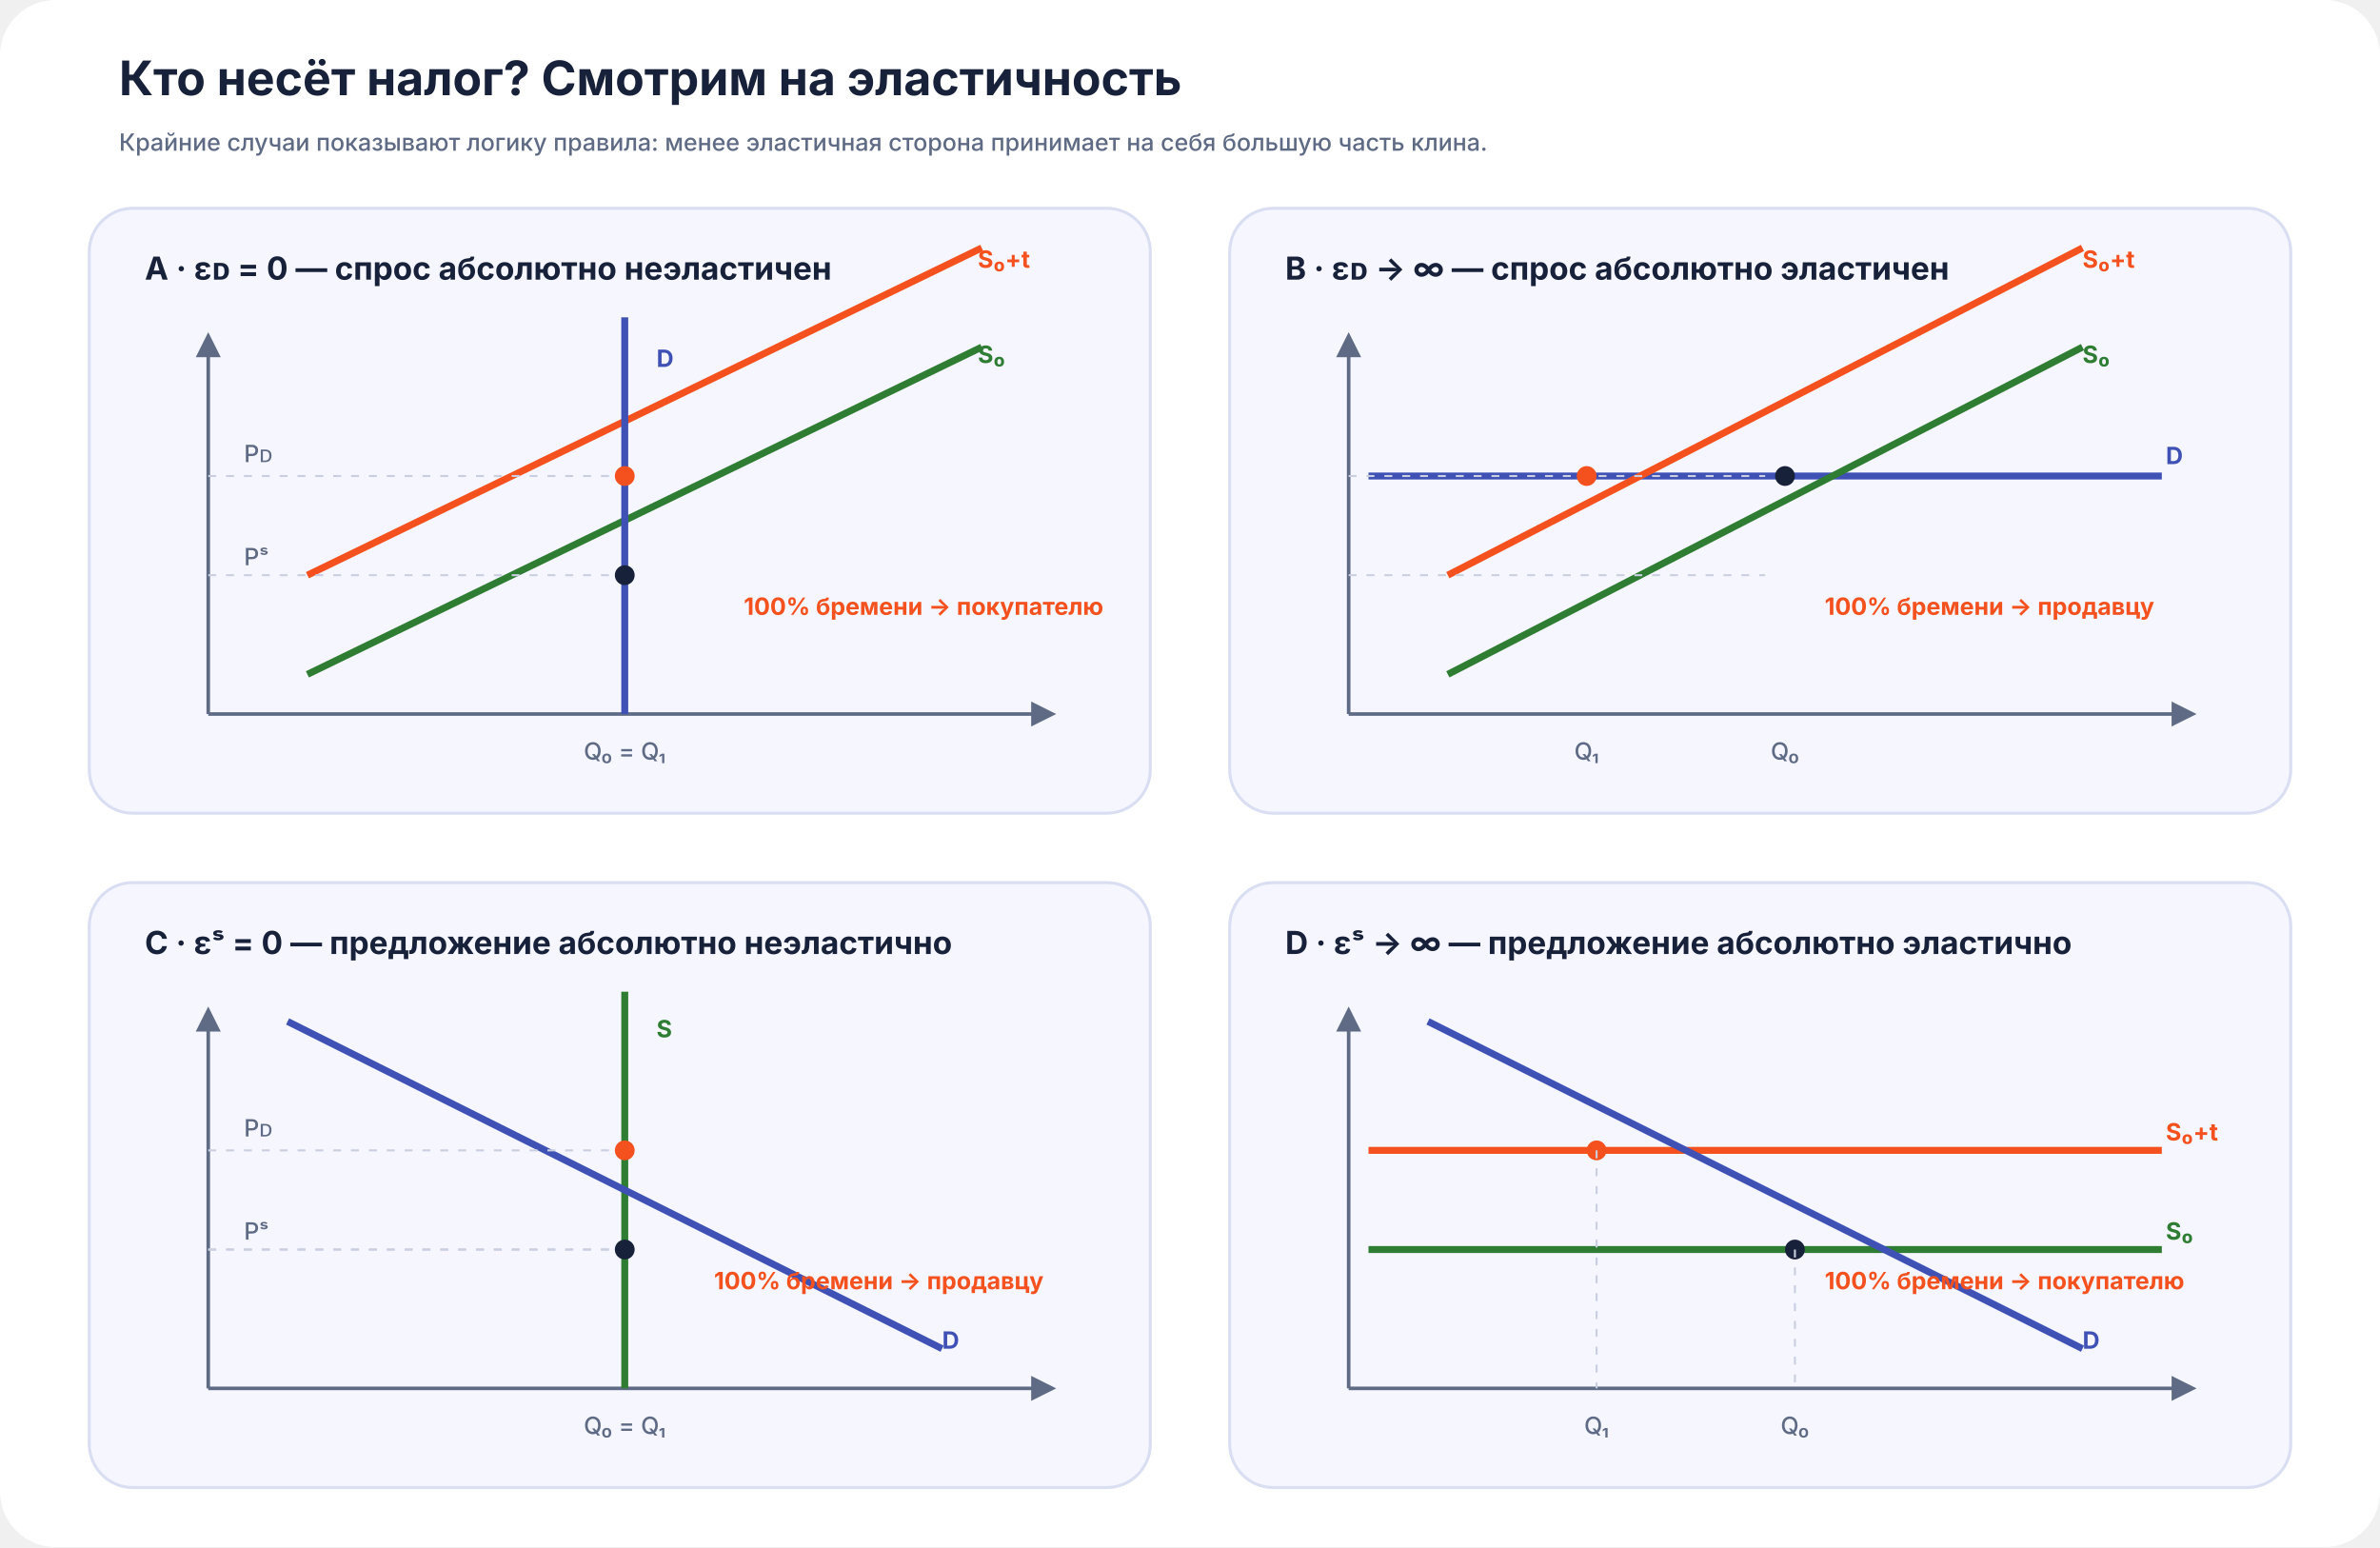
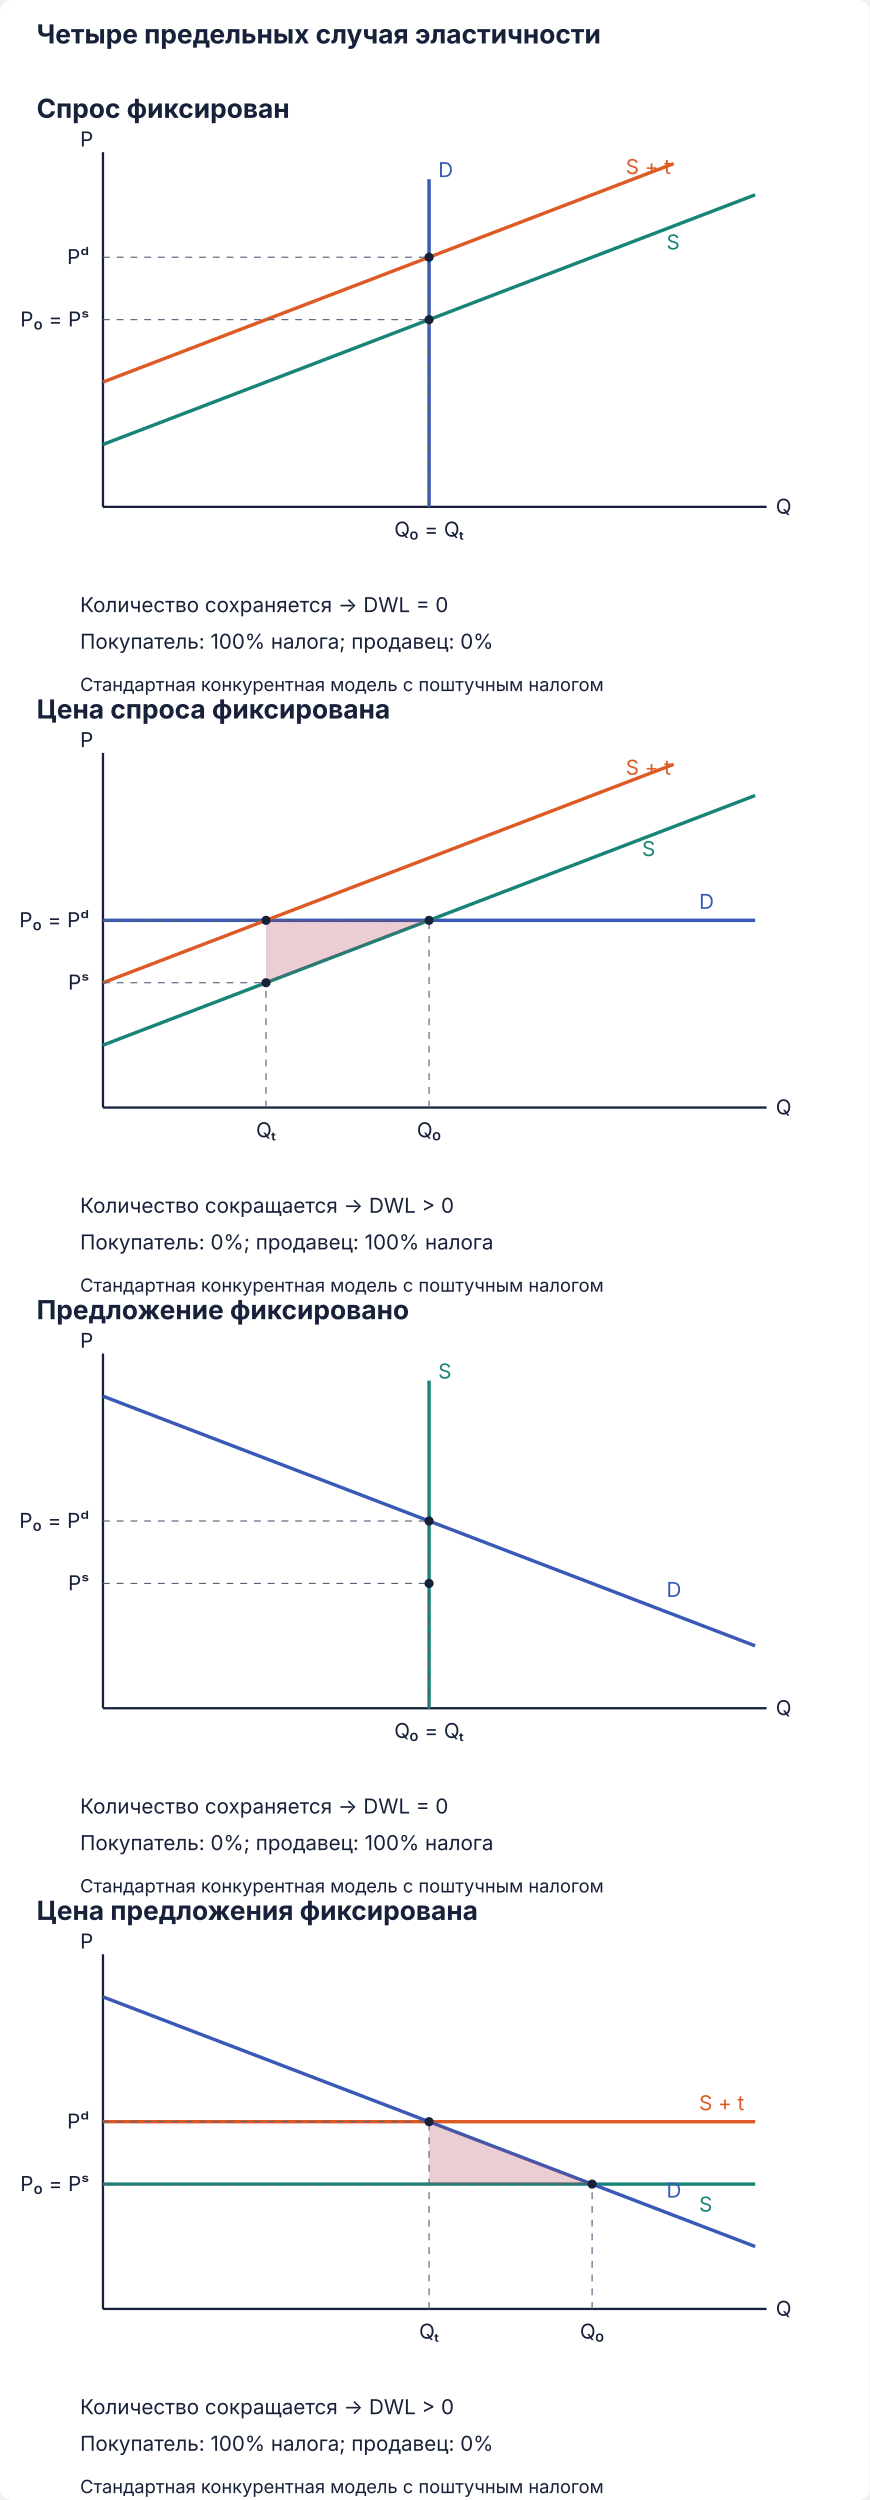
- <svg xmlns="http://www.w3.org/2000/svg" viewBox="0 0 1200 780" role="img" aria-labelledby="title desc">
-   <defs>
-     <marker id="a" viewBox="0 0 10 10" refX="8" refY="5" markerWidth="7" markerHeight="7" orient="auto">
-       <path d="M0 0L10 5L0 10Z" fill="#5f6b85" />
-     </marker>
-     <style>
-       .bg{fill:#fff}.card{fill:#f5f6ff;stroke:#d9def2;stroke-width:1.5}
-       .title{font:700 24px Inter,Arial,sans-serif;fill:#18213a}
-       .sub{font:700 16px Inter,Arial,sans-serif;fill:#18213a}
-       .small{font:500 12px Inter,Arial,sans-serif;fill:#5f6b85}
-       .axis{stroke:#5f6b85;stroke-width:1.8}.grid{stroke:#c9cee0;stroke-width:1;stroke-dasharray:4 5}
-       .d{stroke:#3f51b5;stroke-width:3.5;fill:none}.s{stroke:#2e7d32;stroke-width:3.5;fill:none}.st{stroke:#f4511e;stroke-width:3.5;fill:none}
-       .burden{fill:#f4511e;opacity:.18}.dot{fill:#18213a}.badge{font:700 12px Inter,Arial,sans-serif}
-     </style>
-   </defs>
-   <rect class="bg" width="1200" height="780" rx="28" />
-   <text x="60" y="48" class="title">Кто несёт налог? Смотрим на эластичность</text>
-   <text x="60" y="76" class="small">Крайние случаи показывают логику правила: менее эластичная сторона принимает на себя большую часть клина.</text>
-   <g transform="translate(45,105)">
-     <rect class="card" width="535" height="305" rx="22" />
-     <text x="28" y="36" class="sub">A · εᴅ = 0 — спрос абсолютно неэластичен</text>
-     <line x1="60" y1="255" x2="60" y2="65" class="axis" marker-end="url(#a)" />
-     <line x1="60" y1="255" x2="485" y2="255" class="axis" marker-end="url(#a)" />
-     <path d="M110 235 L450 70" class="s" />
-     <path d="M110 185 L450 20" class="st" />
-     <path d="M270 55 L270 255" class="d" />
-     <line x1="60" y1="135" x2="270" y2="135" class="grid" />
-     <line x1="60" y1="185" x2="270" y2="185" class="grid" />
-     <line x1="60" y1="135" x2="60" y2="185" class="burden" />
-     <circle cx="270" cy="185" r="5" class="dot" />
-     <circle cx="270" cy="135" r="5" fill="#f4511e" />
-     <text x="286" y="80" class="badge" fill="#3f51b5">D</text>
-     <text x="448" y="78" class="badge" fill="#2e7d32">S₀</text>
-     <text x="448" y="30" class="badge" fill="#f4511e">S₀+t</text>
-     <text x="78" y="128" class="small">Pᴅ</text>
-     <text x="78" y="180" class="small">Pˢ</text>
-     <text x="270" y="278" class="small" text-anchor="middle">Q₀ = Q₁</text>
-     <text x="330" y="205" class="badge" fill="#f4511e">100% бремени → покупателю</text>
+ <svg xmlns="http://www.w3.org/2000/svg" viewBox="0 0 760 2185" role="img" aria-labelledby="title desc">
+   <style>text{font-family:system-ui,-apple-system,Segoe UI,sans-serif;fill:#18213a;font-size:18px} .small{font-size:16px;fill:#54627a} .heading{font-size:23px;font-weight:650}</style>
+   <rect width="760" height="2185" rx="10" fill="#fff" />
+   <text x="32.00" y="38.00" text-anchor="start" class="heading" style="fill:#18213a">Четыре предельных случая эластичности</text>
+   <g transform="translate(0,65)">
+     <text x="32.00" y="38.00" text-anchor="start" class="heading" style="fill:#18213a">Спрос фиксирован</text>
+     <path d="M90.000,378.000 L670.000,378.000" fill="none" stroke="#18213a" stroke-width="2" />
+     <path d="M90.000,378.000 L90.000,68.000" fill="none" stroke="#18213a" stroke-width="2" />
+     <text x="678.00" y="384.00" text-anchor="start" class="" style="fill:#18213a">Q</text>
+     <text x="70.00" y="63.00" text-anchor="start" class="" style="fill:#18213a">P</text>
+     <polyline points="375.000,378.000 375.000,91.636" fill="none" fill-opacity="1" stroke="#3859b5" stroke-width="3" stroke-linejoin="round" />
+     <polyline points="90.000,323.455 93.562,322.091 97.125,320.727 100.688,319.364 104.250,318.000 107.812,316.636 111.375,315.273 114.938,313.909 118.500,312.545 122.062,311.182 125.625,309.818 129.188,308.455 132.750,307.091 136.312,305.727 139.875,304.364 143.438,303.000 147.000,301.636 150.562,300.273 154.125,298.909 157.688,297.545 161.250,296.182 164.812,294.818 168.375,293.455 171.938,292.091 175.500,290.727 179.062,289.364 182.625,288.000 186.188,286.636 189.750,285.273 193.312,283.909 196.875,282.545 200.438,281.182 204.000,279.818 207.562,278.455 211.125,277.091 214.688,275.727 218.250,274.364 221.812,273.000 225.375,271.636 228.938,270.273 232.500,268.909 236.062,267.545 239.625,266.182 243.188,264.818 246.750,263.455 250.312,262.091 253.875,260.727 257.438,259.364 261.000,258.000 264.562,256.636 268.125,255.273 271.688,253.909 275.250,252.545 278.812,251.182 282.375,249.818 285.938,248.455 289.500,247.091 293.062,245.727 296.625,244.364 300.188,243.000 303.750,241.636 307.312,240.273 310.875,238.909 314.438,237.545 318.000,236.182 321.562,234.818 325.125,233.455 328.688,232.091 332.250,230.727 335.812,229.364 339.375,228.000 342.938,226.636 346.500,225.273 350.062,223.909 353.625,222.545 357.188,221.182 360.750,219.818 364.312,218.455 367.875,217.091 371.438,215.727 375.000,214.364 378.562,213.000 382.125,211.636 385.688,210.273 389.250,208.909 392.812,207.545 396.375,206.182 399.938,204.818 403.500,203.455 407.062,202.091 410.625,200.727 414.188,199.364 417.750,198.000 421.312,196.636 424.875,195.273 428.438,193.909 432.000,192.545 435.562,191.182 439.125,189.818 442.688,188.455 446.250,187.091 449.812,185.727 453.375,184.364 456.938,183.000 460.500,181.636 464.062,180.273 467.625,178.909 471.188,177.545 474.750,176.182 478.312,174.818 481.875,173.455 485.438,172.091 489.000,170.727 492.562,169.364 496.125,168.000 499.688,166.636 503.250,165.273 506.812,163.909 510.375,162.545 513.938,161.182 517.500,159.818 521.062,158.455 524.625,157.091 528.188,155.727 531.750,154.364 535.312,153.000 538.875,151.636 542.438,150.273 546.000,148.909 549.562,147.545 553.125,146.182 556.688,144.818 560.250,143.455 563.812,142.091 567.375,140.727 570.938,139.364 574.500,138.000 578.062,136.636 581.625,135.273 585.188,133.909 588.750,132.545 592.312,131.182 595.875,129.818 599.438,128.455 603.000,127.091 606.562,125.727 610.125,124.364 613.688,123.000 617.250,121.636 620.812,120.273 624.375,118.909 627.938,117.545 631.500,116.182 635.062,114.818 638.625,113.455 642.188,112.091 645.750,110.727 649.312,109.364 652.875,108.000 656.438,106.636 660.000,105.273" fill="none" fill-opacity="1" stroke="#178477" stroke-width="3" stroke-linejoin="round" />
+     <polyline points="90.000,268.909 93.562,267.545 97.125,266.182 100.688,264.818 104.250,263.455 107.812,262.091 111.375,260.727 114.938,259.364 118.500,258.000 122.062,256.636 125.625,255.273 129.188,253.909 132.750,252.545 136.312,251.182 139.875,249.818 143.438,248.455 147.000,247.091 150.562,245.727 154.125,244.364 157.688,243.000 161.250,241.636 164.812,240.273 168.375,238.909 171.938,237.545 175.500,236.182 179.062,234.818 182.625,233.455 186.188,232.091 189.750,230.727 193.312,229.364 196.875,228.000 200.438,226.636 204.000,225.273 207.562,223.909 211.125,222.545 214.688,221.182 218.250,219.818 221.812,218.455 225.375,217.091 228.938,215.727 232.500,214.364 236.062,213.000 239.625,211.636 243.188,210.273 246.750,208.909 250.312,207.545 253.875,206.182 257.438,204.818 261.000,203.455 264.562,202.091 268.125,200.727 271.688,199.364 275.250,198.000 278.812,196.636 282.375,195.273 285.938,193.909 289.500,192.545 293.062,191.182 296.625,189.818 300.188,188.455 303.750,187.091 307.312,185.727 310.875,184.364 314.438,183.000 318.000,181.636 321.562,180.273 325.125,178.909 328.688,177.545 332.250,176.182 335.812,174.818 339.375,173.455 342.938,172.091 346.500,170.727 350.062,169.364 353.625,168.000 357.188,166.636 360.750,165.273 364.312,163.909 367.875,162.545 371.438,161.182 375.000,159.818 378.562,158.455 382.125,157.091 385.688,155.727 389.250,154.364 392.812,153.000 396.375,151.636 399.938,150.273 403.500,148.909 407.062,147.545 410.625,146.182 414.188,144.818 417.750,143.455 421.312,142.091 424.875,140.727 428.438,139.364 432.000,138.000 435.562,136.636 439.125,135.273 442.688,133.909 446.250,132.545 449.812,131.182 453.375,129.818 456.938,128.455 460.500,127.091 464.062,125.727 467.625,124.364 471.188,123.000 474.750,121.636 478.312,120.273 481.875,118.909 485.438,117.545 489.000,116.182 492.562,114.818 496.125,113.455 499.688,112.091 503.250,110.727 506.812,109.364 510.375,108.000 513.938,106.636 517.500,105.273 521.062,103.909 524.625,102.545 528.188,101.182 531.750,99.818 535.312,98.455 538.875,97.091 542.438,95.727 546.000,94.364 549.562,93.000 553.125,91.636 556.688,90.273 560.250,88.909 563.812,87.545 567.375,86.182 570.938,84.818 574.500,83.455 578.062,82.091 581.625,80.727 585.188,79.364 588.750,78.000" fill="none" fill-opacity="1" stroke="#dd5a24" stroke-width="3" stroke-linejoin="round" />
+     <path d="M90.000,214.364 L375.000,214.364" fill="none" stroke="#54627a" stroke-width="1" stroke-dasharray="6 6" />
+     <path d="M375.000,378.000 L375.000,214.364" fill="none" stroke="#54627a" stroke-width="1" stroke-dasharray="6 6" />
+     <text x="375.00" y="404.00" text-anchor="middle" class="" style="fill:#18213a">Q₀ = Qₜ</text>
+     <text x="78.00" y="220.36" text-anchor="end" class="" style="fill:#18213a">P₀ = Pˢ</text>
+     <path d="M90.000,159.818 L375.000,159.818" fill="none" stroke="#54627a" stroke-width="1" stroke-dasharray="6 6" />
+     <path d="M375.000,378.000 L375.000,159.818" fill="none" stroke="#54627a" stroke-width="1" stroke-dasharray="6 6" />
+     <text x="78.00" y="165.82" text-anchor="end" class="" style="fill:#18213a">Pᵈ</text>
+     <circle cx="375.000" cy="214.364" r="4" fill="#18213a" />
+     <circle cx="375.000" cy="159.818" r="4" fill="#18213a" />
+     <text x="383.00" y="89.82" text-anchor="start" class="" style="fill:#3859b5">D</text>
+     <text x="582.50" y="153.00" text-anchor="start" class="" style="fill:#178477">S</text>
+     <text x="546.88" y="87.09" text-anchor="start" class="" style="fill:#dd5a24">S + t</text>
+     <text x="70.00" y="470.00" text-anchor="start" class="" style="fill:#18213a">Количество сохраняется → DWL = 0</text>
+     <text x="70.00" y="502.00" text-anchor="start" class="" style="fill:#18213a">Покупатель: 100% налога; продавец: 0%</text>
+     <text x="70.00" y="539.00" text-anchor="start" class="small" style="fill:#18213a">Стандартная конкурентная модель с поштучным налогом</text>
  </g>
-   <g transform="translate(620,105)">
-     <rect class="card" width="535" height="305" rx="22" />
-     <text x="28" y="36" class="sub">B · εᴅ → ∞ — спрос абсолютно эластичен</text>
-     <line x1="60" y1="255" x2="60" y2="65" class="axis" marker-end="url(#a)" />
-     <line x1="60" y1="255" x2="485" y2="255" class="axis" marker-end="url(#a)" />
-     <path d="M70 135 L470 135" class="d" />
-     <path d="M110 235 L430 70" class="s" />
-     <path d="M110 185 L430 20" class="st" />
-     <line x1="60" y1="185" x2="270" y2="185" class="grid" />
-     <line x1="60" y1="135" x2="270" y2="135" class="grid" />
-     <circle cx="280" cy="135" r="5" class="dot" />
-     <circle cx="180" cy="135" r="5" fill="#f4511e" />
-     <text x="472" y="129" class="badge" fill="#3f51b5">D</text>
-     <text x="430" y="78" class="badge" fill="#2e7d32">S₀</text>
-     <text x="430" y="30" class="badge" fill="#f4511e">S₀+t</text>
-     <text x="180" y="278" class="small" text-anchor="middle">Q₁</text>
-     <text x="280" y="278" class="small" text-anchor="middle">Q₀</text>
-     <text x="300" y="205" class="badge" fill="#f4511e">100% бремени → продавцу</text>
+   <g transform="translate(0,590)">
+     <text x="32.00" y="38.00" text-anchor="start" class="heading" style="fill:#18213a">Цена спроса фиксирована</text>
+     <path d="M90.000,378.000 L670.000,378.000" fill="none" stroke="#18213a" stroke-width="2" />
+     <path d="M90.000,378.000 L90.000,68.000" fill="none" stroke="#18213a" stroke-width="2" />
+     <text x="678.00" y="384.00" text-anchor="start" class="" style="fill:#18213a">Q</text>
+     <text x="70.00" y="63.00" text-anchor="start" class="" style="fill:#18213a">P</text>
+     <polyline points="90.000,214.364 660.000,214.364" fill="none" fill-opacity="1" stroke="#3859b5" stroke-width="3" stroke-linejoin="round" />
+     <polyline points="90.000,323.455 93.562,322.091 97.125,320.727 100.688,319.364 104.250,318.000 107.812,316.636 111.375,315.273 114.938,313.909 118.500,312.545 122.062,311.182 125.625,309.818 129.188,308.455 132.750,307.091 136.312,305.727 139.875,304.364 143.438,303.000 147.000,301.636 150.562,300.273 154.125,298.909 157.688,297.545 161.250,296.182 164.812,294.818 168.375,293.455 171.938,292.091 175.500,290.727 179.062,289.364 182.625,288.000 186.188,286.636 189.750,285.273 193.312,283.909 196.875,282.545 200.438,281.182 204.000,279.818 207.562,278.455 211.125,277.091 214.688,275.727 218.250,274.364 221.812,273.000 225.375,271.636 228.938,270.273 232.500,268.909 236.062,267.545 239.625,266.182 243.188,264.818 246.750,263.455 250.312,262.091 253.875,260.727 257.438,259.364 261.000,258.000 264.562,256.636 268.125,255.273 271.688,253.909 275.250,252.545 278.812,251.182 282.375,249.818 285.938,248.455 289.500,247.091 293.062,245.727 296.625,244.364 300.188,243.000 303.750,241.636 307.312,240.273 310.875,238.909 314.438,237.545 318.000,236.182 321.562,234.818 325.125,233.455 328.688,232.091 332.250,230.727 335.812,229.364 339.375,228.000 342.938,226.636 346.500,225.273 350.062,223.909 353.625,222.545 357.188,221.182 360.750,219.818 364.312,218.455 367.875,217.091 371.438,215.727 375.000,214.364 378.562,213.000 382.125,211.636 385.688,210.273 389.250,208.909 392.812,207.545 396.375,206.182 399.938,204.818 403.500,203.455 407.062,202.091 410.625,200.727 414.188,199.364 417.750,198.000 421.312,196.636 424.875,195.273 428.438,193.909 432.000,192.545 435.562,191.182 439.125,189.818 442.688,188.455 446.250,187.091 449.812,185.727 453.375,184.364 456.938,183.000 460.500,181.636 464.062,180.273 467.625,178.909 471.188,177.545 474.750,176.182 478.312,174.818 481.875,173.455 485.438,172.091 489.000,170.727 492.562,169.364 496.125,168.000 499.688,166.636 503.250,165.273 506.812,163.909 510.375,162.545 513.938,161.182 517.500,159.818 521.062,158.455 524.625,157.091 528.188,155.727 531.750,154.364 535.312,153.000 538.875,151.636 542.438,150.273 546.000,148.909 549.562,147.545 553.125,146.182 556.688,144.818 560.250,143.455 563.812,142.091 567.375,140.727 570.938,139.364 574.500,138.000 578.062,136.636 581.625,135.273 585.188,133.909 588.750,132.545 592.312,131.182 595.875,129.818 599.438,128.455 603.000,127.091 606.562,125.727 610.125,124.364 613.688,123.000 617.250,121.636 620.812,120.273 624.375,118.909 627.938,117.545 631.500,116.182 635.062,114.818 638.625,113.455 642.188,112.091 645.750,110.727 649.312,109.364 652.875,108.000 656.438,106.636 660.000,105.273" fill="none" fill-opacity="1" stroke="#178477" stroke-width="3" stroke-linejoin="round" />
+     <polyline points="90.000,268.909 93.562,267.545 97.125,266.182 100.688,264.818 104.250,263.455 107.812,262.091 111.375,260.727 114.938,259.364 118.500,258.000 122.062,256.636 125.625,255.273 129.188,253.909 132.750,252.545 136.312,251.182 139.875,249.818 143.438,248.455 147.000,247.091 150.562,245.727 154.125,244.364 157.688,243.000 161.250,241.636 164.812,240.273 168.375,238.909 171.938,237.545 175.500,236.182 179.062,234.818 182.625,233.455 186.188,232.091 189.750,230.727 193.312,229.364 196.875,228.000 200.438,226.636 204.000,225.273 207.562,223.909 211.125,222.545 214.688,221.182 218.250,219.818 221.812,218.455 225.375,217.091 228.938,215.727 232.500,214.364 236.062,213.000 239.625,211.636 243.188,210.273 246.750,208.909 250.312,207.545 253.875,206.182 257.438,204.818 261.000,203.455 264.562,202.091 268.125,200.727 271.688,199.364 275.250,198.000 278.812,196.636 282.375,195.273 285.938,193.909 289.500,192.545 293.062,191.182 296.625,189.818 300.188,188.455 303.750,187.091 307.312,185.727 310.875,184.364 314.438,183.000 318.000,181.636 321.562,180.273 325.125,178.909 328.688,177.545 332.250,176.182 335.812,174.818 339.375,173.455 342.938,172.091 346.500,170.727 350.062,169.364 353.625,168.000 357.188,166.636 360.750,165.273 364.312,163.909 367.875,162.545 371.438,161.182 375.000,159.818 378.562,158.455 382.125,157.091 385.688,155.727 389.250,154.364 392.812,153.000 396.375,151.636 399.938,150.273 403.500,148.909 407.062,147.545 410.625,146.182 414.188,144.818 417.750,143.455 421.312,142.091 424.875,140.727 428.438,139.364 432.000,138.000 435.562,136.636 439.125,135.273 442.688,133.909 446.250,132.545 449.812,131.182 453.375,129.818 456.938,128.455 460.500,127.091 464.062,125.727 467.625,124.364 471.188,123.000 474.750,121.636 478.312,120.273 481.875,118.909 485.438,117.545 489.000,116.182 492.562,114.818 496.125,113.455 499.688,112.091 503.250,110.727 506.812,109.364 510.375,108.000 513.938,106.636 517.500,105.273 521.062,103.909 524.625,102.545 528.188,101.182 531.750,99.818 535.312,98.455 538.875,97.091 542.438,95.727 546.000,94.364 549.562,93.000 553.125,91.636 556.688,90.273 560.250,88.909 563.812,87.545 567.375,86.182 570.938,84.818 574.500,83.455 578.062,82.091 581.625,80.727 585.188,79.364 588.750,78.000" fill="none" fill-opacity="1" stroke="#dd5a24" stroke-width="3" stroke-linejoin="round" />
+     <polyline points="232.500,268.909 375.000,214.364 232.500,214.364" fill="#b23b54" fill-opacity="0.25" stroke="#b23b54" stroke-width="0" stroke-linejoin="round" />
+     <path d="M90.000,214.364 L375.000,214.364" fill="none" stroke="#54627a" stroke-width="1" stroke-dasharray="6 6" />
+     <path d="M375.000,378.000 L375.000,214.364" fill="none" stroke="#54627a" stroke-width="1" stroke-dasharray="6 6" />
+     <text x="375.00" y="404.00" text-anchor="middle" class="" style="fill:#18213a">Q₀</text>
+     <text x="78.00" y="220.36" text-anchor="end" class="" style="fill:#18213a">P₀ = Pᵈ</text>
+     <path d="M90.000,268.909 L232.500,268.909" fill="none" stroke="#54627a" stroke-width="1" stroke-dasharray="6 6" />
+     <path d="M232.500,378.000 L232.500,268.909" fill="none" stroke="#54627a" stroke-width="1" stroke-dasharray="6 6" />
+     <text x="232.50" y="404.00" text-anchor="middle" class="" style="fill:#18213a">Qₜ</text>
+     <text x="78.00" y="274.91" text-anchor="end" class="" style="fill:#18213a">Pˢ</text>
+     <circle cx="232.500" cy="214.364" r="4" fill="#18213a" />
+     <circle cx="232.500" cy="268.909" r="4" fill="#18213a" />
+     <circle cx="375.000" cy="214.364" r="4" fill="#18213a" />
+     <text x="611.00" y="204.36" text-anchor="start" class="" style="fill:#3859b5">D</text>
+     <text x="561.12" y="158.18" text-anchor="start" class="" style="fill:#178477">S</text>
+     <text x="546.88" y="87.09" text-anchor="start" class="" style="fill:#dd5a24">S + t</text>
+     <text x="70.00" y="470.00" text-anchor="start" class="" style="fill:#18213a">Количество сокращается → DWL &gt; 0</text>
+     <text x="70.00" y="502.00" text-anchor="start" class="" style="fill:#18213a">Покупатель: 0%; продавец: 100% налога</text>
+     <text x="70.00" y="539.00" text-anchor="start" class="small" style="fill:#18213a">Стандартная конкурентная модель с поштучным налогом</text>
  </g>
-   <g transform="translate(45,445)">
-     <rect class="card" width="535" height="305" rx="22" />
-     <text x="28" y="36" class="sub">C · εˢ = 0 — предложение абсолютно неэластично</text>
-     <line x1="60" y1="255" x2="60" y2="65" class="axis" marker-end="url(#a)" />
-     <line x1="60" y1="255" x2="485" y2="255" class="axis" marker-end="url(#a)" />
-     <path d="M270 55 L270 255" class="s" />
-     <path d="M100 70 L430 235" class="d" />
-     <line x1="60" y1="135" x2="270" y2="135" class="grid" />
-     <line x1="60" y1="185" x2="270" y2="185" class="grid" />
-     <line x1="60" y1="135" x2="270" y2="135" class="burden" />
-     <line x1="60" y1="185" x2="270" y2="185" class="grid" />
-     <circle cx="270" cy="135" r="5" fill="#f4511e" />
-     <circle cx="270" cy="185" r="5" class="dot" />
-     <text x="286" y="78" class="badge" fill="#2e7d32">S</text>
-     <text x="430" y="235" class="badge" fill="#3f51b5">D</text>
-     <text x="78" y="128" class="small">Pᴅ</text>
-     <text x="78" y="180" class="small">Pˢ</text>
-     <text x="270" y="278" class="small" text-anchor="middle">Q₀ = Q₁</text>
-     <text x="315" y="205" class="badge" fill="#f4511e">100% бремени → продавцу</text>
+   <g transform="translate(0,1115)">
+     <text x="32.00" y="38.00" text-anchor="start" class="heading" style="fill:#18213a">Предложение фиксировано</text>
+     <path d="M90.000,378.000 L670.000,378.000" fill="none" stroke="#18213a" stroke-width="2" />
+     <path d="M90.000,378.000 L90.000,68.000" fill="none" stroke="#18213a" stroke-width="2" />
+     <text x="678.00" y="384.00" text-anchor="start" class="" style="fill:#18213a">Q</text>
+     <text x="70.00" y="63.00" text-anchor="start" class="" style="fill:#18213a">P</text>
+     <polyline points="375.000,378.000 375.000,91.636" fill="none" fill-opacity="1" stroke="#178477" stroke-width="3" stroke-linejoin="round" />
+     <polyline points="90.000,105.273 93.562,106.636 97.125,108.000 100.688,109.364 104.250,110.727 107.812,112.091 111.375,113.455 114.938,114.818 118.500,116.182 122.062,117.545 125.625,118.909 129.188,120.273 132.750,121.636 136.312,123.000 139.875,124.364 143.438,125.727 147.000,127.091 150.562,128.455 154.125,129.818 157.688,131.182 161.250,132.545 164.812,133.909 168.375,135.273 171.938,136.636 175.500,138.000 179.062,139.364 182.625,140.727 186.188,142.091 189.750,143.455 193.312,144.818 196.875,146.182 200.438,147.545 204.000,148.909 207.562,150.273 211.125,151.636 214.688,153.000 218.250,154.364 221.812,155.727 225.375,157.091 228.938,158.455 232.500,159.818 236.062,161.182 239.625,162.545 243.188,163.909 246.750,165.273 250.312,166.636 253.875,168.000 257.438,169.364 261.000,170.727 264.562,172.091 268.125,173.455 271.688,174.818 275.250,176.182 278.812,177.545 282.375,178.909 285.938,180.273 289.500,181.636 293.062,183.000 296.625,184.364 300.188,185.727 303.750,187.091 307.312,188.455 310.875,189.818 314.438,191.182 318.000,192.545 321.562,193.909 325.125,195.273 328.688,196.636 332.250,198.000 335.812,199.364 339.375,200.727 342.938,202.091 346.500,203.455 350.062,204.818 353.625,206.182 357.188,207.545 360.750,208.909 364.312,210.273 367.875,211.636 371.438,213.000 375.000,214.364 378.562,215.727 382.125,217.091 385.688,218.455 389.250,219.818 392.812,221.182 396.375,222.545 399.938,223.909 403.500,225.273 407.062,226.636 410.625,228.000 414.188,229.364 417.750,230.727 421.312,232.091 424.875,233.455 428.438,234.818 432.000,236.182 435.562,237.545 439.125,238.909 442.688,240.273 446.250,241.636 449.812,243.000 453.375,244.364 456.938,245.727 460.500,247.091 464.062,248.455 467.625,249.818 471.188,251.182 474.750,252.545 478.312,253.909 481.875,255.273 485.438,256.636 489.000,258.000 492.562,259.364 496.125,260.727 499.688,262.091 503.250,263.455 506.812,264.818 510.375,266.182 513.938,267.545 517.500,268.909 521.062,270.273 524.625,271.636 528.188,273.000 531.750,274.364 535.312,275.727 538.875,277.091 542.438,278.455 546.000,279.818 549.562,281.182 553.125,282.545 556.688,283.909 560.250,285.273 563.812,286.636 567.375,288.000 570.938,289.364 574.500,290.727 578.062,292.091 581.625,293.455 585.188,294.818 588.750,296.182 592.312,297.545 595.875,298.909 599.438,300.273 603.000,301.636 606.562,303.000 610.125,304.364 613.688,305.727 617.250,307.091 620.812,308.455 624.375,309.818 627.938,311.182 631.500,312.545 635.062,313.909 638.625,315.273 642.188,316.636 645.750,318.000 649.312,319.364 652.875,320.727 656.438,322.091 660.000,323.455" fill="none" fill-opacity="1" stroke="#3859b5" stroke-width="3" stroke-linejoin="round" />
+     <path d="M90.000,214.364 L375.000,214.364" fill="none" stroke="#54627a" stroke-width="1" stroke-dasharray="6 6" />
+     <path d="M375.000,378.000 L375.000,214.364" fill="none" stroke="#54627a" stroke-width="1" stroke-dasharray="6 6" />
+     <text x="375.00" y="404.00" text-anchor="middle" class="" style="fill:#18213a">Q₀ = Qₜ</text>
+     <text x="78.00" y="220.36" text-anchor="end" class="" style="fill:#18213a">P₀ = Pᵈ</text>
+     <path d="M90.000,268.909 L375.000,268.909" fill="none" stroke="#54627a" stroke-width="1" stroke-dasharray="6 6" />
+     <path d="M375.000,378.000 L375.000,268.909" fill="none" stroke="#54627a" stroke-width="1" stroke-dasharray="6 6" />
+     <text x="78.00" y="274.91" text-anchor="end" class="" style="fill:#18213a">Pˢ</text>
+     <circle cx="375.000" cy="214.364" r="4" fill="#18213a" />
+     <circle cx="375.000" cy="268.909" r="4" fill="#18213a" />
+     <text x="383.00" y="89.82" text-anchor="start" class="" style="fill:#178477">S</text>
+     <text x="582.50" y="280.73" text-anchor="start" class="" style="fill:#3859b5">D</text>
+     <text x="70.00" y="470.00" text-anchor="start" class="" style="fill:#18213a">Количество сохраняется → DWL = 0</text>
+     <text x="70.00" y="502.00" text-anchor="start" class="" style="fill:#18213a">Покупатель: 0%; продавец: 100% налога</text>
+     <text x="70.00" y="539.00" text-anchor="start" class="small" style="fill:#18213a">Стандартная конкурентная модель с поштучным налогом</text>
  </g>
-   <g transform="translate(620,445)">
-     <rect class="card" width="535" height="305" rx="22" />
-     <text x="28" y="36" class="sub">D · εˢ → ∞ — предложение абсолютно эластично</text>
-     <line x1="60" y1="255" x2="60" y2="65" class="axis" marker-end="url(#a)" />
-     <line x1="60" y1="255" x2="485" y2="255" class="axis" marker-end="url(#a)" />
-     <path d="M70 185 L470 185" class="s" />
-     <path d="M70 135 L470 135" class="st" />
-     <path d="M100 70 L430 235" class="d" />
-     <circle cx="285" cy="185" r="5" class="dot" />
-     <circle cx="185" cy="135" r="5" fill="#f4511e" />
-     <line x1="185" y1="135" x2="185" y2="255" class="grid" />
-     <line x1="285" y1="185" x2="285" y2="255" class="grid" />
-     <text x="472" y="180" class="badge" fill="#2e7d32">S₀</text>
-     <text x="472" y="130" class="badge" fill="#f4511e">S₀+t</text>
-     <text x="430" y="235" class="badge" fill="#3f51b5">D</text>
-     <text x="185" y="278" class="small" text-anchor="middle">Q₁</text>
-     <text x="285" y="278" class="small" text-anchor="middle">Q₀</text>
-     <text x="300" y="205" class="badge" fill="#f4511e">100% бремени → покупателю</text>
+   <g transform="translate(0,1640)">
+     <text x="32.00" y="38.00" text-anchor="start" class="heading" style="fill:#18213a">Цена предложения фиксирована</text>
+     <path d="M90.000,378.000 L670.000,378.000" fill="none" stroke="#18213a" stroke-width="2" />
+     <path d="M90.000,378.000 L90.000,68.000" fill="none" stroke="#18213a" stroke-width="2" />
+     <text x="678.00" y="384.00" text-anchor="start" class="" style="fill:#18213a">Q</text>
+     <text x="70.00" y="63.00" text-anchor="start" class="" style="fill:#18213a">P</text>
+     <polyline points="90.000,268.909 660.000,268.909" fill="none" fill-opacity="1" stroke="#178477" stroke-width="3" stroke-linejoin="round" />
+     <polyline points="90.000,214.364 660.000,214.364" fill="none" fill-opacity="1" stroke="#dd5a24" stroke-width="3" stroke-linejoin="round" />
+     <polyline points="90.000,105.273 93.562,106.636 97.125,108.000 100.688,109.364 104.250,110.727 107.812,112.091 111.375,113.455 114.938,114.818 118.500,116.182 122.062,117.545 125.625,118.909 129.188,120.273 132.750,121.636 136.312,123.000 139.875,124.364 143.438,125.727 147.000,127.091 150.562,128.455 154.125,129.818 157.688,131.182 161.250,132.545 164.812,133.909 168.375,135.273 171.938,136.636 175.500,138.000 179.062,139.364 182.625,140.727 186.188,142.091 189.750,143.455 193.312,144.818 196.875,146.182 200.438,147.545 204.000,148.909 207.562,150.273 211.125,151.636 214.688,153.000 218.250,154.364 221.812,155.727 225.375,157.091 228.938,158.455 232.500,159.818 236.062,161.182 239.625,162.545 243.188,163.909 246.750,165.273 250.312,166.636 253.875,168.000 257.438,169.364 261.000,170.727 264.562,172.091 268.125,173.455 271.688,174.818 275.250,176.182 278.812,177.545 282.375,178.909 285.938,180.273 289.500,181.636 293.062,183.000 296.625,184.364 300.188,185.727 303.750,187.091 307.312,188.455 310.875,189.818 314.438,191.182 318.000,192.545 321.562,193.909 325.125,195.273 328.688,196.636 332.250,198.000 335.812,199.364 339.375,200.727 342.938,202.091 346.500,203.455 350.062,204.818 353.625,206.182 357.188,207.545 360.750,208.909 364.312,210.273 367.875,211.636 371.438,213.000 375.000,214.364 378.562,215.727 382.125,217.091 385.688,218.455 389.250,219.818 392.812,221.182 396.375,222.545 399.938,223.909 403.500,225.273 407.062,226.636 410.625,228.000 414.188,229.364 417.750,230.727 421.312,232.091 424.875,233.455 428.438,234.818 432.000,236.182 435.562,237.545 439.125,238.909 442.688,240.273 446.250,241.636 449.812,243.000 453.375,244.364 456.938,245.727 460.500,247.091 464.062,248.455 467.625,249.818 471.188,251.182 474.750,252.545 478.312,253.909 481.875,255.273 485.438,256.636 489.000,258.000 492.562,259.364 496.125,260.727 499.688,262.091 503.250,263.455 506.812,264.818 510.375,266.182 513.938,267.545 517.500,268.909 521.062,270.273 524.625,271.636 528.188,273.000 531.750,274.364 535.312,275.727 538.875,277.091 542.438,278.455 546.000,279.818 549.562,281.182 553.125,282.545 556.688,283.909 560.250,285.273 563.812,286.636 567.375,288.000 570.938,289.364 574.500,290.727 578.062,292.091 581.625,293.455 585.188,294.818 588.750,296.182 592.312,297.545 595.875,298.909 599.438,300.273 603.000,301.636 606.562,303.000 610.125,304.364 613.688,305.727 617.250,307.091 620.812,308.455 624.375,309.818 627.938,311.182 631.500,312.545 635.062,313.909 638.625,315.273 642.188,316.636 645.750,318.000 649.312,319.364 652.875,320.727 656.438,322.091 660.000,323.455" fill="none" fill-opacity="1" stroke="#3859b5" stroke-width="3" stroke-linejoin="round" />
+     <polyline points="375.000,268.909 517.500,268.909 375.000,214.364" fill="#b23b54" fill-opacity="0.25" stroke="#b23b54" stroke-width="0" stroke-linejoin="round" />
+     <path d="M90.000,268.909 L517.500,268.909" fill="none" stroke="#54627a" stroke-width="1" stroke-dasharray="6 6" />
+     <path d="M517.500,378.000 L517.500,268.909" fill="none" stroke="#54627a" stroke-width="1" stroke-dasharray="6 6" />
+     <text x="517.50" y="404.00" text-anchor="middle" class="" style="fill:#18213a">Q₀</text>
+     <text x="78.00" y="274.91" text-anchor="end" class="" style="fill:#18213a">P₀ = Pˢ</text>
+     <path d="M90.000,214.364 L375.000,214.364" fill="none" stroke="#54627a" stroke-width="1" stroke-dasharray="6 6" />
+     <path d="M375.000,378.000 L375.000,214.364" fill="none" stroke="#54627a" stroke-width="1" stroke-dasharray="6 6" />
+     <text x="375.00" y="404.00" text-anchor="middle" class="" style="fill:#18213a">Qₜ</text>
+     <text x="78.00" y="220.36" text-anchor="end" class="" style="fill:#18213a">Pᵈ</text>
+     <circle cx="375.000" cy="214.364" r="4" fill="#18213a" />
+     <circle cx="517.500" cy="268.909" r="4" fill="#18213a" />
+     <text x="611.00" y="292.91" text-anchor="start" class="" style="fill:#178477">S</text>
+     <text x="611.00" y="204.36" text-anchor="start" class="" style="fill:#dd5a24">S + t</text>
+     <text x="582.50" y="280.73" text-anchor="start" class="" style="fill:#3859b5">D</text>
+     <text x="70.00" y="470.00" text-anchor="start" class="" style="fill:#18213a">Количество сокращается → DWL &gt; 0</text>
+     <text x="70.00" y="502.00" text-anchor="start" class="" style="fill:#18213a">Покупатель: 100% налога; продавец: 0%</text>
+     <text x="70.00" y="539.00" text-anchor="start" class="small" style="fill:#18213a">Стандартная конкурентная модель с поштучным налогом</text>
  </g>
</svg>
